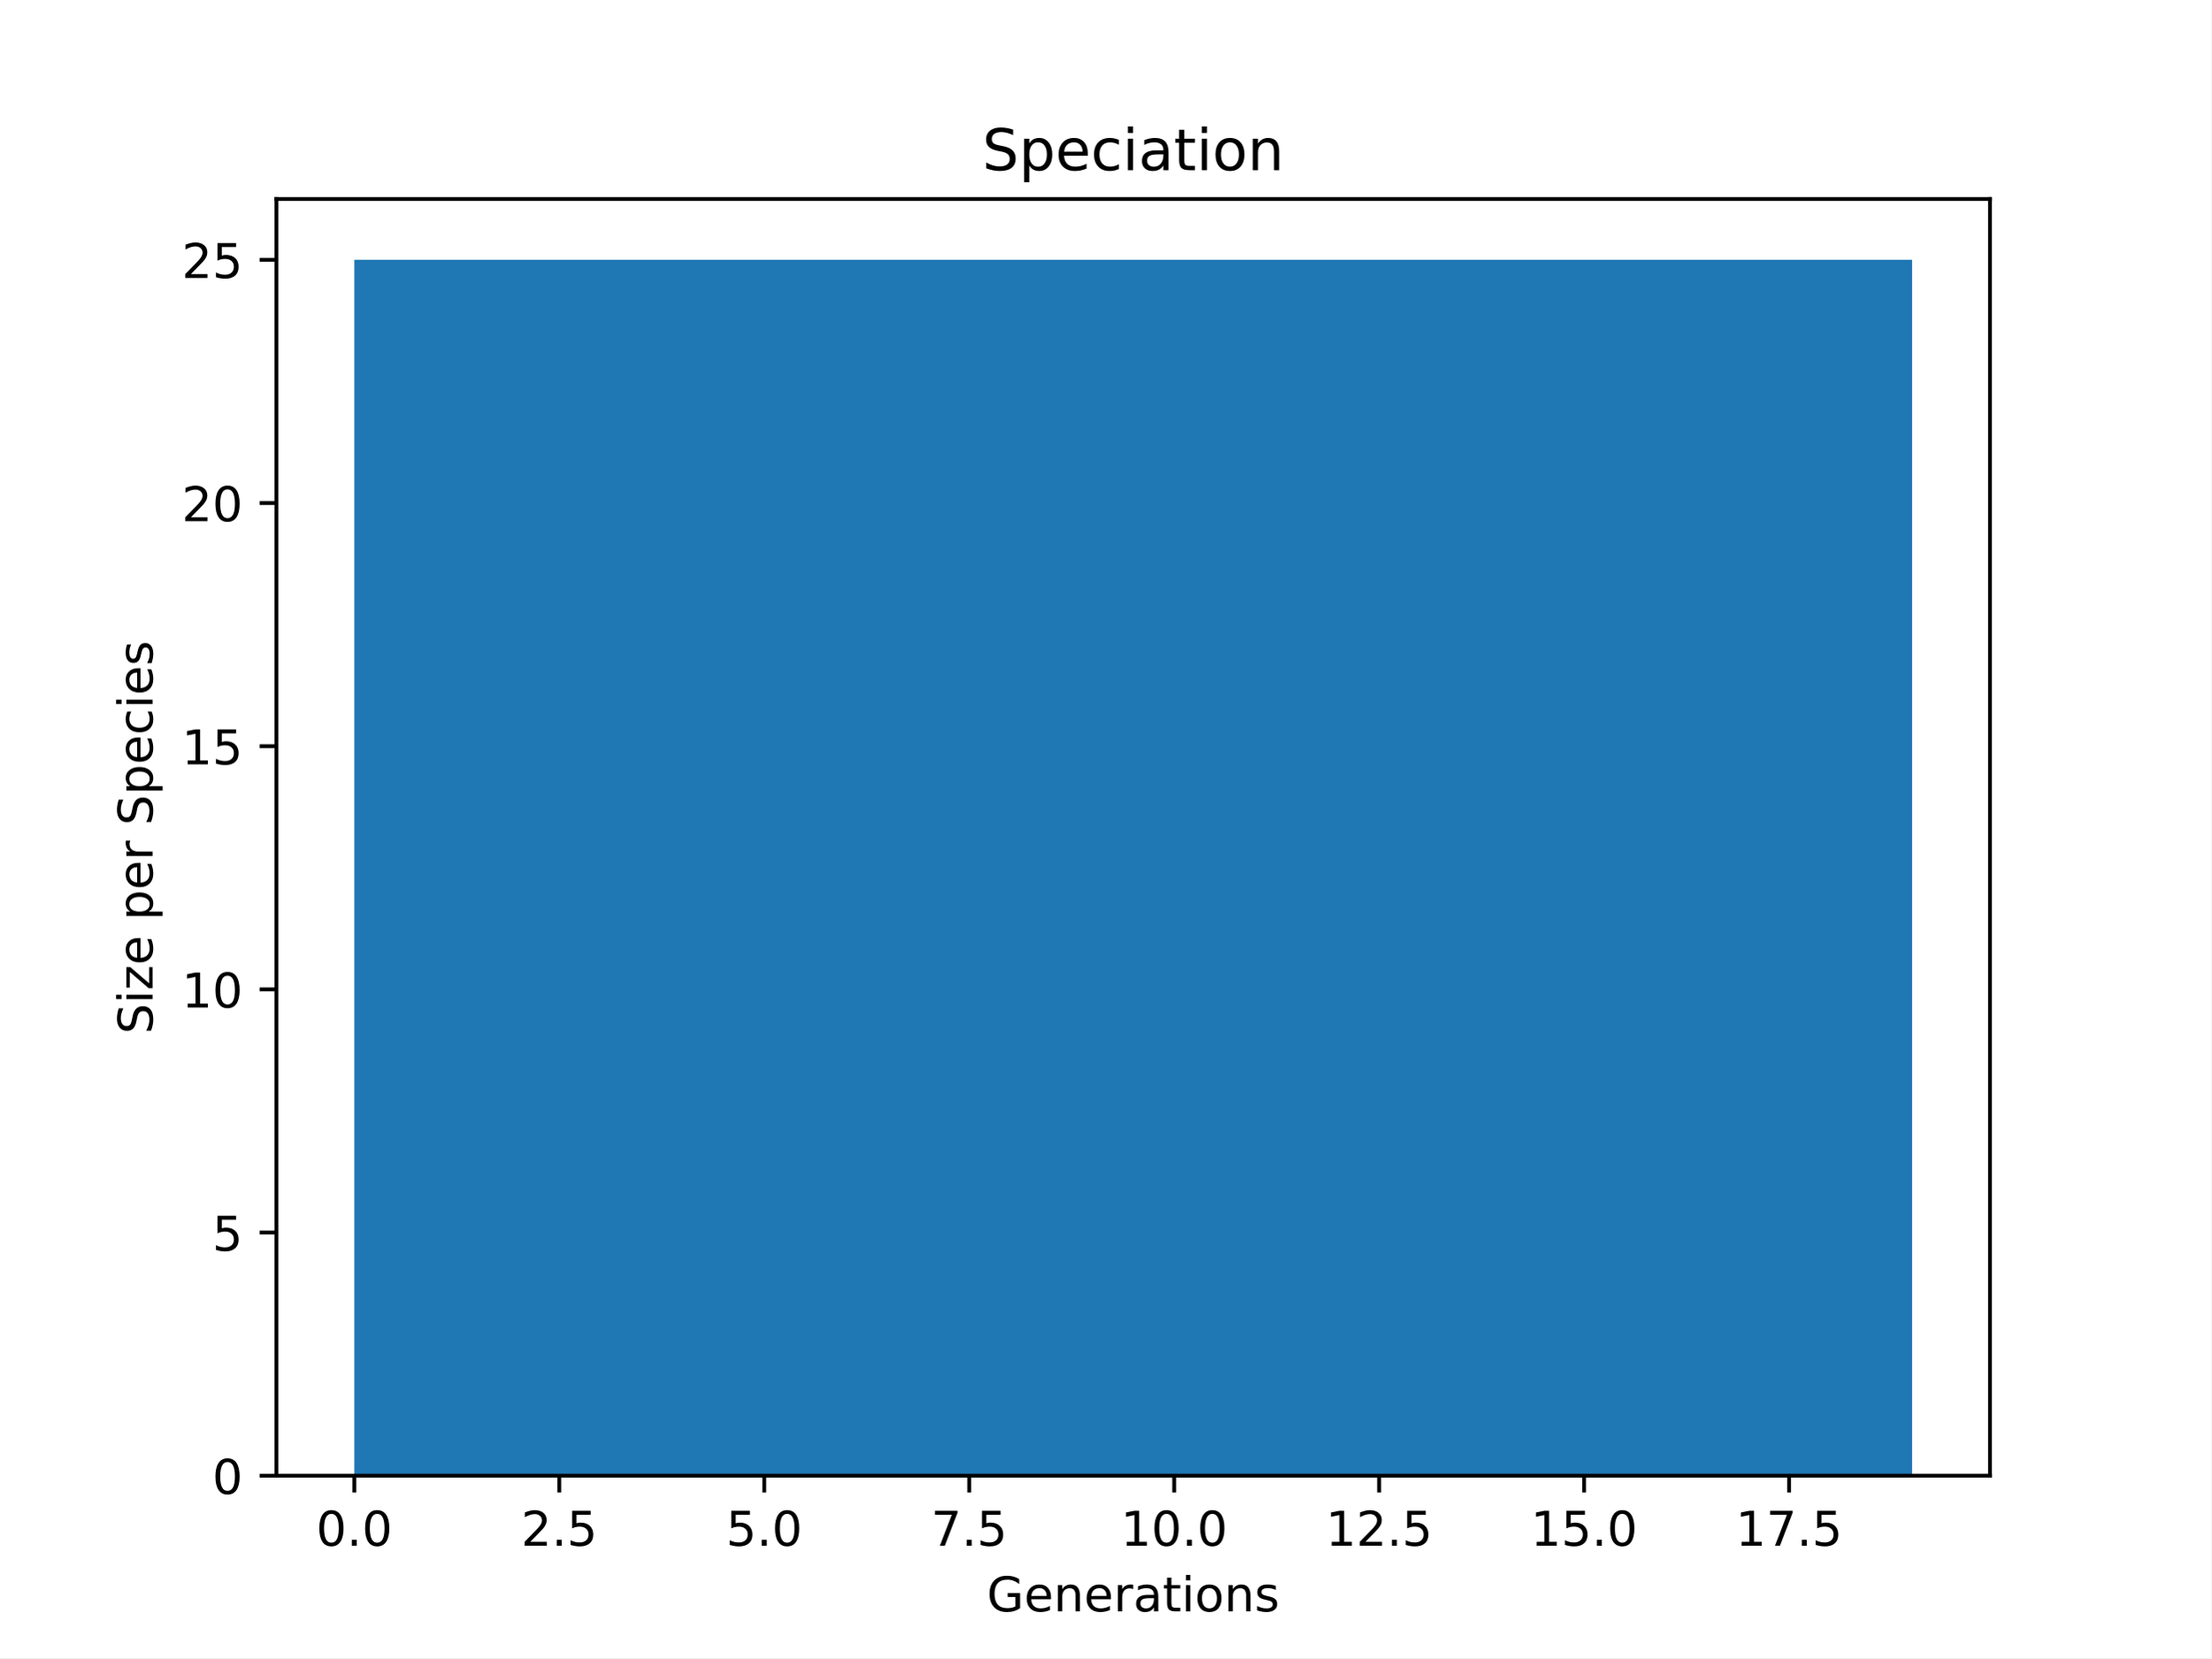
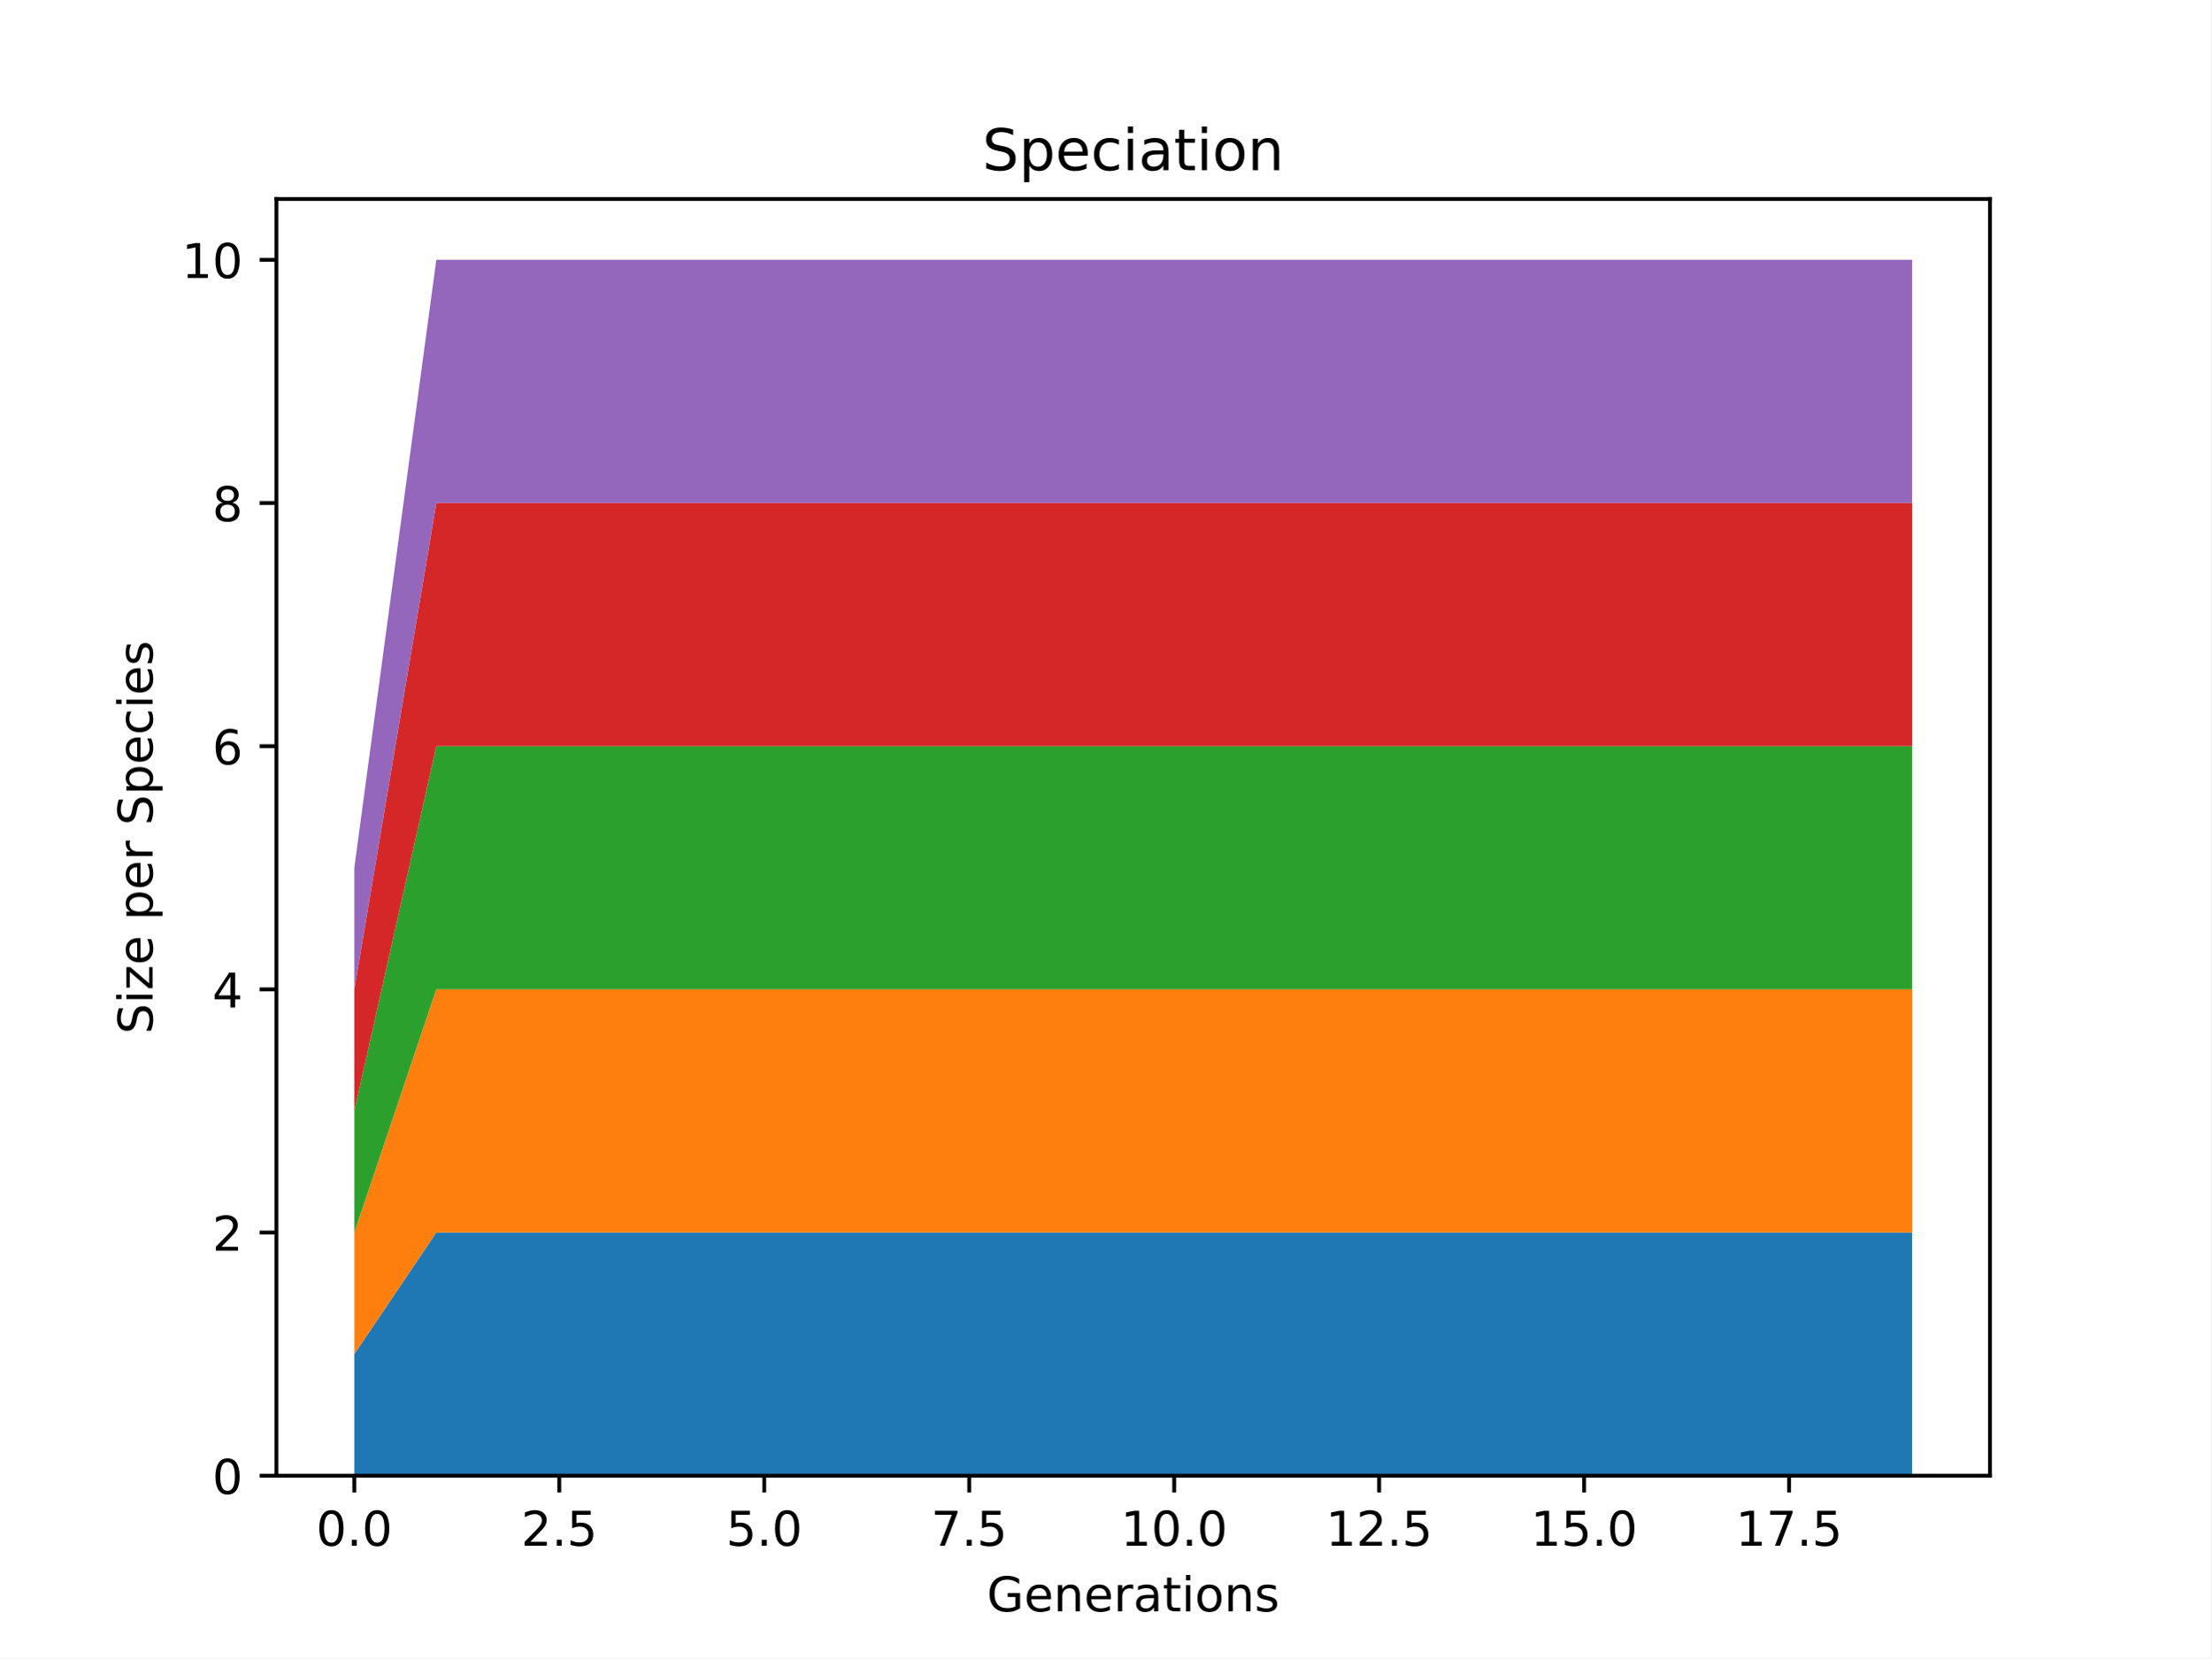
<svg xmlns="http://www.w3.org/2000/svg" xmlns:xlink="http://www.w3.org/1999/xlink" width="460.8pt" height="345.6pt" viewBox="0 0 460.8 345.6" version="1.1">
  <defs>
    <style type="text/css">*{stroke-linejoin: round; stroke-linecap: butt}</style>
  </defs>
  <g id="figure_1">
    <g id="patch_1">
      <path d="M 0 345.6  L 460.8 345.6  L 460.8 0  L 0 0  z " style="fill: #ffffff" />
    </g>
    <g id="axes_1">
      <g id="patch_2">
        <path d="M 57.6 307.584  L 414.72 307.584  L 414.72 41.472  L 57.6 41.472  z " style="fill: #ffffff" />
      </g>
      <g id="PolyCollection_1">
-         <path d="M 73.833 54.144  L 73.833 307.584  L 90.92 307.584  L 108.007 307.584  L 125.094 307.584  L 142.181 307.584  L 159.268 307.584  L 176.355 307.584  L 193.442 307.584  L 210.529 307.584  L 227.616 307.584  L 244.704 307.584  L 261.791 307.584  L 278.878 307.584  L 295.965 307.584  L 313.052 307.584  L 330.139 307.584  L 347.226 307.584  L 364.313 307.584  L 381.4 307.584  L 398.487 307.584  L 398.487 54.144  L 398.487 54.144  L 381.4 54.144  L 364.313 54.144  L 347.226 54.144  L 330.139 54.144  L 313.052 54.144  L 295.965 54.144  L 278.878 54.144  L 261.791 54.144  L 244.704 54.144  L 227.616 54.144  L 210.529 54.144  L 193.442 54.144  L 176.355 54.144  L 159.268 54.144  L 142.181 54.144  L 125.094 54.144  L 108.007 54.144  L 90.92 54.144  L 73.833 54.144  z " clip-path="url(#pa8be4fc38b)" style="fill: #1f77b4" />
+         <path d="M 73.833 282.24  L 73.833 307.584  L 90.92 307.584  L 108.007 307.584  L 125.094 307.584  L 142.181 307.584  L 159.268 307.584  L 176.355 307.584  L 193.442 307.584  L 210.529 307.584  L 227.616 307.584  L 244.704 307.584  L 261.791 307.584  L 278.878 307.584  L 295.965 307.584  L 313.052 307.584  L 330.139 307.584  L 347.226 307.584  L 364.313 307.584  L 381.4 307.584  L 398.487 307.584  L 398.487 256.896  L 398.487 256.896  L 381.4 256.896  L 364.313 256.896  L 347.226 256.896  L 330.139 256.896  L 313.052 256.896  L 295.965 256.896  L 278.878 256.896  L 261.791 256.896  L 244.704 256.896  L 227.616 256.896  L 210.529 256.896  L 193.442 256.896  L 176.355 256.896  L 159.268 256.896  L 142.181 256.896  L 125.094 256.896  L 108.007 256.896  L 90.92 256.896  L 73.833 282.24  z " clip-path="url(#p37c5331629)" style="fill: #1f77b4" />
+       </g>
+       <g id="PolyCollection_2">
+         <path d="M 73.833 256.896  L 73.833 282.24  L 90.92 256.896  L 108.007 256.896  L 125.094 256.896  L 142.181 256.896  L 159.268 256.896  L 176.355 256.896  L 193.442 256.896  L 210.529 256.896  L 227.616 256.896  L 244.704 256.896  L 261.791 256.896  L 278.878 256.896  L 295.965 256.896  L 313.052 256.896  L 330.139 256.896  L 347.226 256.896  L 364.313 256.896  L 381.4 256.896  L 398.487 256.896  L 398.487 206.208  L 398.487 206.208  L 381.4 206.208  L 364.313 206.208  L 347.226 206.208  L 330.139 206.208  L 313.052 206.208  L 295.965 206.208  L 278.878 206.208  L 261.791 206.208  L 244.704 206.208  L 227.616 206.208  L 210.529 206.208  L 193.442 206.208  L 176.355 206.208  L 159.268 206.208  L 142.181 206.208  L 125.094 206.208  L 108.007 206.208  L 90.92 206.208  L 73.833 256.896  z " clip-path="url(#p37c5331629)" style="fill: #ff7f0e" />
+       </g>
+       <g id="PolyCollection_3">
+         <path d="M 73.833 231.552  L 73.833 256.896  L 90.92 206.208  L 108.007 206.208  L 125.094 206.208  L 142.181 206.208  L 159.268 206.208  L 176.355 206.208  L 193.442 206.208  L 210.529 206.208  L 227.616 206.208  L 244.704 206.208  L 261.791 206.208  L 278.878 206.208  L 295.965 206.208  L 313.052 206.208  L 330.139 206.208  L 347.226 206.208  L 364.313 206.208  L 381.4 206.208  L 398.487 206.208  L 398.487 155.52  L 398.487 155.52  L 381.4 155.52  L 364.313 155.52  L 347.226 155.52  L 330.139 155.52  L 313.052 155.52  L 295.965 155.52  L 278.878 155.52  L 261.791 155.52  L 244.704 155.52  L 227.616 155.52  L 210.529 155.52  L 193.442 155.52  L 176.355 155.52  L 159.268 155.52  L 142.181 155.52  L 125.094 155.52  L 108.007 155.52  L 90.92 155.52  L 73.833 231.552  z " clip-path="url(#p37c5331629)" style="fill: #2ca02c" />
+       </g>
+       <g id="PolyCollection_4">
+         <path d="M 73.833 206.208  L 73.833 231.552  L 90.92 155.52  L 108.007 155.52  L 125.094 155.52  L 142.181 155.52  L 159.268 155.52  L 176.355 155.52  L 193.442 155.52  L 210.529 155.52  L 227.616 155.52  L 244.704 155.52  L 261.791 155.52  L 278.878 155.52  L 295.965 155.52  L 313.052 155.52  L 330.139 155.52  L 347.226 155.52  L 364.313 155.52  L 381.4 155.52  L 398.487 155.52  L 398.487 104.832  L 398.487 104.832  L 381.4 104.832  L 364.313 104.832  L 347.226 104.832  L 330.139 104.832  L 313.052 104.832  L 295.965 104.832  L 278.878 104.832  L 261.791 104.832  L 244.704 104.832  L 227.616 104.832  L 210.529 104.832  L 193.442 104.832  L 176.355 104.832  L 159.268 104.832  L 142.181 104.832  L 125.094 104.832  L 108.007 104.832  L 90.92 104.832  L 73.833 206.208  z " clip-path="url(#p37c5331629)" style="fill: #d62728" />
+       </g>
+       <g id="PolyCollection_5">
+         <path d="M 73.833 180.864  L 73.833 206.208  L 90.92 104.832  L 108.007 104.832  L 125.094 104.832  L 142.181 104.832  L 159.268 104.832  L 176.355 104.832  L 193.442 104.832  L 210.529 104.832  L 227.616 104.832  L 244.704 104.832  L 261.791 104.832  L 278.878 104.832  L 295.965 104.832  L 313.052 104.832  L 330.139 104.832  L 347.226 104.832  L 364.313 104.832  L 381.4 104.832  L 398.487 104.832  L 398.487 54.144  L 398.487 54.144  L 381.4 54.144  L 364.313 54.144  L 347.226 54.144  L 330.139 54.144  L 313.052 54.144  L 295.965 54.144  L 278.878 54.144  L 261.791 54.144  L 244.704 54.144  L 227.616 54.144  L 210.529 54.144  L 193.442 54.144  L 176.355 54.144  L 159.268 54.144  L 142.181 54.144  L 125.094 54.144  L 108.007 54.144  L 90.92 54.144  L 73.833 180.864  z " clip-path="url(#p37c5331629)" style="fill: #9467bd" />
      </g>
      <g id="matplotlib.axis_1">
        <g id="xtick_1">
          <g id="line2d_1">
            <defs>
-               <path id="me9e125863a" d="M 0 0  L 0 3.5  " style="stroke: #000000; stroke-width: 0.8" />
+               <path id="m9041bb3f18" d="M 0 0  L 0 3.5  " style="stroke: #000000; stroke-width: 0.8" />
            </defs>
            <g>
-               <use xlink:href="#me9e125863a" x="73.833" y="307.584" style="stroke: #000000; stroke-width: 0.8" />
+               <use xlink:href="#m9041bb3f18" x="73.833" y="307.584" style="stroke: #000000; stroke-width: 0.8" />
            </g>
          </g>
          <g id="text_1">
            <g transform="translate(65.88116 322.1824) scale(0.1 -0.1)">
              <defs>
                <path id="DejaVuSans-30" d="M 2034 4250  Q 1547 4250 1301 3770  Q 1056 3291 1056 2328  Q 1056 1369 1301 889  Q 1547 409 2034 409  Q 2525 409 2770 889  Q 3016 1369 3016 2328  Q 3016 3291 2770 3770  Q 2525 4250 2034 4250  z M 2034 4750  Q 2819 4750 3233 4129  Q 3647 3509 3647 2328  Q 3647 1150 3233 529  Q 2819 -91 2034 -91  Q 1250 -91 836 529  Q 422 1150 422 2328  Q 422 3509 836 4129  Q 1250 4750 2034 4750  z " transform="scale(0.015625)" />
                <path id="DejaVuSans-2e" d="M 684 794  L 1344 794  L 1344 0  L 684 0  L 684 794  z " transform="scale(0.015625)" />
              </defs>
              <use xlink:href="#DejaVuSans-30" />
              <use xlink:href="#DejaVuSans-2e" x="63.623" />
              <use xlink:href="#DejaVuSans-30" x="95.41" />
            </g>
          </g>
        </g>
        <g id="xtick_2">
          <g id="line2d_2">
            <g>
-               <use xlink:href="#me9e125863a" x="116.55" y="307.584" style="stroke: #000000; stroke-width: 0.8" />
+               <use xlink:href="#m9041bb3f18" x="116.55" y="307.584" style="stroke: #000000; stroke-width: 0.8" />
            </g>
          </g>
          <g id="text_2">
            <g transform="translate(108.5989 322.1824) scale(0.1 -0.1)">
              <defs>
                <path id="DejaVuSans-32" d="M 1228 531  L 3431 531  L 3431 0  L 469 0  L 469 531  Q 828 903 1448 1529  Q 2069 2156 2228 2338  Q 2531 2678 2651 2914  Q 2772 3150 2772 3378  Q 2772 3750 2511 3984  Q 2250 4219 1831 4219  Q 1534 4219 1204 4116  Q 875 4013 500 3803  L 500 4441  Q 881 4594 1212 4672  Q 1544 4750 1819 4750  Q 2544 4750 2975 4387  Q 3406 4025 3406 3419  Q 3406 3131 3298 2873  Q 3191 2616 2906 2266  Q 2828 2175 2409 1742  Q 1991 1309 1228 531  z " transform="scale(0.015625)" />
                <path id="DejaVuSans-35" d="M 691 4666  L 3169 4666  L 3169 4134  L 1269 4134  L 1269 2991  Q 1406 3038 1543 3061  Q 1681 3084 1819 3084  Q 2600 3084 3056 2656  Q 3513 2228 3513 1497  Q 3513 744 3044 326  Q 2575 -91 1722 -91  Q 1428 -91 1123 -41  Q 819 9 494 109  L 494 744  Q 775 591 1075 516  Q 1375 441 1709 441  Q 2250 441 2565 725  Q 2881 1009 2881 1497  Q 2881 1984 2565 2268  Q 2250 2553 1709 2553  Q 1456 2553 1204 2497  Q 953 2441 691 2322  L 691 4666  z " transform="scale(0.015625)" />
              </defs>
              <use xlink:href="#DejaVuSans-32" />
              <use xlink:href="#DejaVuSans-2e" x="63.623" />
              <use xlink:href="#DejaVuSans-35" x="95.41" />
            </g>
          </g>
        </g>
        <g id="xtick_3">
          <g id="line2d_3">
            <g>
-               <use xlink:href="#me9e125863a" x="159.268" y="307.584" style="stroke: #000000; stroke-width: 0.8" />
+               <use xlink:href="#m9041bb3f18" x="159.268" y="307.584" style="stroke: #000000; stroke-width: 0.8" />
            </g>
          </g>
          <g id="text_3">
            <g transform="translate(151.3166 322.1824) scale(0.1 -0.1)">
              <use xlink:href="#DejaVuSans-35" />
              <use xlink:href="#DejaVuSans-2e" x="63.623" />
              <use xlink:href="#DejaVuSans-30" x="95.41" />
            </g>
          </g>
        </g>
        <g id="xtick_4">
          <g id="line2d_4">
            <g>
-               <use xlink:href="#me9e125863a" x="201.986" y="307.584" style="stroke: #000000; stroke-width: 0.8" />
+               <use xlink:href="#m9041bb3f18" x="201.986" y="307.584" style="stroke: #000000; stroke-width: 0.8" />
            </g>
          </g>
          <g id="text_4">
            <g transform="translate(194.0343 322.1824) scale(0.1 -0.1)">
              <defs>
                <path id="DejaVuSans-37" d="M 525 4666  L 3525 4666  L 3525 4397  L 1831 0  L 1172 0  L 2766 4134  L 525 4134  L 525 4666  z " transform="scale(0.015625)" />
              </defs>
              <use xlink:href="#DejaVuSans-37" />
              <use xlink:href="#DejaVuSans-2e" x="63.623" />
              <use xlink:href="#DejaVuSans-35" x="95.41" />
            </g>
          </g>
        </g>
        <g id="xtick_5">
          <g id="line2d_5">
            <g>
-               <use xlink:href="#me9e125863a" x="244.704" y="307.584" style="stroke: #000000; stroke-width: 0.8" />
+               <use xlink:href="#m9041bb3f18" x="244.704" y="307.584" style="stroke: #000000; stroke-width: 0.8" />
            </g>
          </g>
          <g id="text_5">
            <g transform="translate(233.5707 322.1824) scale(0.1 -0.1)">
              <defs>
                <path id="DejaVuSans-31" d="M 794 531  L 1825 531  L 1825 4091  L 703 3866  L 703 4441  L 1819 4666  L 2450 4666  L 2450 531  L 3481 531  L 3481 0  L 794 0  L 794 531  z " transform="scale(0.015625)" />
              </defs>
              <use xlink:href="#DejaVuSans-31" />
              <use xlink:href="#DejaVuSans-30" x="63.623" />
              <use xlink:href="#DejaVuSans-2e" x="127.246" />
              <use xlink:href="#DejaVuSans-30" x="159.033" />
            </g>
          </g>
        </g>
        <g id="xtick_6">
          <g id="line2d_6">
            <g>
-               <use xlink:href="#me9e125863a" x="287.421" y="307.584" style="stroke: #000000; stroke-width: 0.8" />
+               <use xlink:href="#m9041bb3f18" x="287.421" y="307.584" style="stroke: #000000; stroke-width: 0.8" />
            </g>
          </g>
          <g id="text_6">
            <g transform="translate(276.2884 322.1824) scale(0.1 -0.1)">
              <use xlink:href="#DejaVuSans-31" />
              <use xlink:href="#DejaVuSans-32" x="63.623" />
              <use xlink:href="#DejaVuSans-2e" x="127.246" />
              <use xlink:href="#DejaVuSans-35" x="159.033" />
            </g>
          </g>
        </g>
        <g id="xtick_7">
          <g id="line2d_7">
            <g>
-               <use xlink:href="#me9e125863a" x="330.139" y="307.584" style="stroke: #000000; stroke-width: 0.8" />
+               <use xlink:href="#m9041bb3f18" x="330.139" y="307.584" style="stroke: #000000; stroke-width: 0.8" />
            </g>
          </g>
          <g id="text_7">
            <g transform="translate(319.0061 322.1824) scale(0.1 -0.1)">
              <use xlink:href="#DejaVuSans-31" />
              <use xlink:href="#DejaVuSans-35" x="63.623" />
              <use xlink:href="#DejaVuSans-2e" x="127.246" />
              <use xlink:href="#DejaVuSans-30" x="159.033" />
            </g>
          </g>
        </g>
        <g id="xtick_8">
          <g id="line2d_8">
            <g>
-               <use xlink:href="#me9e125863a" x="372.857" y="307.584" style="stroke: #000000; stroke-width: 0.8" />
+               <use xlink:href="#m9041bb3f18" x="372.857" y="307.584" style="stroke: #000000; stroke-width: 0.8" />
            </g>
          </g>
          <g id="text_8">
            <g transform="translate(361.7238 322.1824) scale(0.1 -0.1)">
              <use xlink:href="#DejaVuSans-31" />
              <use xlink:href="#DejaVuSans-37" x="63.623" />
              <use xlink:href="#DejaVuSans-2e" x="127.246" />
              <use xlink:href="#DejaVuSans-35" x="159.033" />
            </g>
          </g>
        </g>
        <g id="text_9">
          <g transform="translate(205.6623 335.8606) scale(0.1 -0.1)">
            <defs>
              <path id="DejaVuSans-47" d="M 3809 666  L 3809 1919  L 2778 1919  L 2778 2438  L 4434 2438  L 4434 434  Q 4069 175 3628 42  Q 3188 -91 2688 -91  Q 1594 -91 976 548  Q 359 1188 359 2328  Q 359 3472 976 4111  Q 1594 4750 2688 4750  Q 3144 4750 3555 4637  Q 3966 4525 4313 4306  L 4313 3634  Q 3963 3931 3569 4081  Q 3175 4231 2741 4231  Q 1884 4231 1454 3753  Q 1025 3275 1025 2328  Q 1025 1384 1454 906  Q 1884 428 2741 428  Q 3075 428 3337 486  Q 3600 544 3809 666  z " transform="scale(0.015625)" />
              <path id="DejaVuSans-65" d="M 3597 1894  L 3597 1613  L 953 1613  Q 991 1019 1311 708  Q 1631 397 2203 397  Q 2534 397 2845 478  Q 3156 559 3463 722  L 3463 178  Q 3153 47 2828 -22  Q 2503 -91 2169 -91  Q 1331 -91 842 396  Q 353 884 353 1716  Q 353 2575 817 3079  Q 1281 3584 2069 3584  Q 2775 3584 3186 3129  Q 3597 2675 3597 1894  z M 3022 2063  Q 3016 2534 2758 2815  Q 2500 3097 2075 3097  Q 1594 3097 1305 2825  Q 1016 2553 972 2059  L 3022 2063  z " transform="scale(0.015625)" />
              <path id="DejaVuSans-6e" d="M 3513 2113  L 3513 0  L 2938 0  L 2938 2094  Q 2938 2591 2744 2837  Q 2550 3084 2163 3084  Q 1697 3084 1428 2787  Q 1159 2491 1159 1978  L 1159 0  L 581 0  L 581 3500  L 1159 3500  L 1159 2956  Q 1366 3272 1645 3428  Q 1925 3584 2291 3584  Q 2894 3584 3203 3211  Q 3513 2838 3513 2113  z " transform="scale(0.015625)" />
              <path id="DejaVuSans-72" d="M 2631 2963  Q 2534 3019 2420 3045  Q 2306 3072 2169 3072  Q 1681 3072 1420 2755  Q 1159 2438 1159 1844  L 1159 0  L 581 0  L 581 3500  L 1159 3500  L 1159 2956  Q 1341 3275 1631 3429  Q 1922 3584 2338 3584  Q 2397 3584 2469 3576  Q 2541 3569 2628 3553  L 2631 2963  z " transform="scale(0.015625)" />
              <path id="DejaVuSans-61" d="M 2194 1759  Q 1497 1759 1228 1600  Q 959 1441 959 1056  Q 959 750 1161 570  Q 1363 391 1709 391  Q 2188 391 2477 730  Q 2766 1069 2766 1631  L 2766 1759  L 2194 1759  z M 3341 1997  L 3341 0  L 2766 0  L 2766 531  Q 2569 213 2275 61  Q 1981 -91 1556 -91  Q 1019 -91 701 211  Q 384 513 384 1019  Q 384 1609 779 1909  Q 1175 2209 1959 2209  L 2766 2209  L 2766 2266  Q 2766 2663 2505 2880  Q 2244 3097 1772 3097  Q 1472 3097 1187 3025  Q 903 2953 641 2809  L 641 3341  Q 956 3463 1253 3523  Q 1550 3584 1831 3584  Q 2591 3584 2966 3190  Q 3341 2797 3341 1997  z " transform="scale(0.015625)" />
              <path id="DejaVuSans-74" d="M 1172 4494  L 1172 3500  L 2356 3500  L 2356 3053  L 1172 3053  L 1172 1153  Q 1172 725 1289 603  Q 1406 481 1766 481  L 2356 481  L 2356 0  L 1766 0  Q 1100 0 847 248  Q 594 497 594 1153  L 594 3053  L 172 3053  L 172 3500  L 594 3500  L 594 4494  L 1172 4494  z " transform="scale(0.015625)" />
              <path id="DejaVuSans-69" d="M 603 3500  L 1178 3500  L 1178 0  L 603 0  L 603 3500  z M 603 4863  L 1178 4863  L 1178 4134  L 603 4134  L 603 4863  z " transform="scale(0.015625)" />
              <path id="DejaVuSans-6f" d="M 1959 3097  Q 1497 3097 1228 2736  Q 959 2375 959 1747  Q 959 1119 1226 758  Q 1494 397 1959 397  Q 2419 397 2687 759  Q 2956 1122 2956 1747  Q 2956 2369 2687 2733  Q 2419 3097 1959 3097  z M 1959 3584  Q 2709 3584 3137 3096  Q 3566 2609 3566 1747  Q 3566 888 3137 398  Q 2709 -91 1959 -91  Q 1206 -91 779 398  Q 353 888 353 1747  Q 353 2609 779 3096  Q 1206 3584 1959 3584  z " transform="scale(0.015625)" />
              <path id="DejaVuSans-73" d="M 2834 3397  L 2834 2853  Q 2591 2978 2328 3040  Q 2066 3103 1784 3103  Q 1356 3103 1142 2972  Q 928 2841 928 2578  Q 928 2378 1081 2264  Q 1234 2150 1697 2047  L 1894 2003  Q 2506 1872 2764 1633  Q 3022 1394 3022 966  Q 3022 478 2636 193  Q 2250 -91 1575 -91  Q 1294 -91 989 -36  Q 684 19 347 128  L 347 722  Q 666 556 975 473  Q 1284 391 1588 391  Q 1994 391 2212 530  Q 2431 669 2431 922  Q 2431 1156 2273 1281  Q 2116 1406 1581 1522  L 1381 1569  Q 847 1681 609 1914  Q 372 2147 372 2553  Q 372 3047 722 3315  Q 1072 3584 1716 3584  Q 2034 3584 2315 3537  Q 2597 3491 2834 3397  z " transform="scale(0.015625)" />
            </defs>
            <use xlink:href="#DejaVuSans-47" />
            <use xlink:href="#DejaVuSans-65" x="77.49" />
            <use xlink:href="#DejaVuSans-6e" x="139.014" />
            <use xlink:href="#DejaVuSans-65" x="202.393" />
            <use xlink:href="#DejaVuSans-72" x="263.916" />
            <use xlink:href="#DejaVuSans-61" x="305.029" />
            <use xlink:href="#DejaVuSans-74" x="366.309" />
            <use xlink:href="#DejaVuSans-69" x="405.518" />
            <use xlink:href="#DejaVuSans-6f" x="433.301" />
            <use xlink:href="#DejaVuSans-6e" x="494.482" />
            <use xlink:href="#DejaVuSans-73" x="557.861" />
          </g>
        </g>
      </g>
      <g id="matplotlib.axis_2">
        <g id="ytick_1">
          <g id="line2d_9">
            <defs>
-               <path id="m54a23f3332" d="M 0 0  L -3.5 0  " style="stroke: #000000; stroke-width: 0.8" />
+               <path id="m3e8f5837a7" d="M 0 0  L -3.5 0  " style="stroke: #000000; stroke-width: 0.8" />
            </defs>
            <g>
-               <use xlink:href="#m54a23f3332" x="57.6" y="307.584" style="stroke: #000000; stroke-width: 0.8" />
+               <use xlink:href="#m3e8f5837a7" x="57.6" y="307.584" style="stroke: #000000; stroke-width: 0.8" />
            </g>
          </g>
          <g id="text_10">
            <g transform="translate(44.2375 311.3832) scale(0.1 -0.1)">
              <use xlink:href="#DejaVuSans-30" />
            </g>
          </g>
        </g>
        <g id="ytick_2">
          <g id="line2d_10">
            <g>
-               <use xlink:href="#m54a23f3332" x="57.6" y="256.896" style="stroke: #000000; stroke-width: 0.8" />
+               <use xlink:href="#m3e8f5837a7" x="57.6" y="256.896" style="stroke: #000000; stroke-width: 0.8" />
            </g>
          </g>
          <g id="text_11">
            <g transform="translate(44.2375 260.6952) scale(0.1 -0.1)">
-               <use xlink:href="#DejaVuSans-35" />
+               <use xlink:href="#DejaVuSans-32" />
            </g>
          </g>
        </g>
        <g id="ytick_3">
          <g id="line2d_11">
            <g>
-               <use xlink:href="#m54a23f3332" x="57.6" y="206.208" style="stroke: #000000; stroke-width: 0.8" />
+               <use xlink:href="#m3e8f5837a7" x="57.6" y="206.208" style="stroke: #000000; stroke-width: 0.8" />
            </g>
          </g>
          <g id="text_12">
-             <g transform="translate(37.875 210.0072) scale(0.1 -0.1)">
-               <use xlink:href="#DejaVuSans-31" />
-               <use xlink:href="#DejaVuSans-30" x="63.623" />
+             <g transform="translate(44.2375 210.0072) scale(0.1 -0.1)">
+               <defs>
+                 <path id="DejaVuSans-34" d="M 2419 4116  L 825 1625  L 2419 1625  L 2419 4116  z M 2253 4666  L 3047 4666  L 3047 1625  L 3713 1625  L 3713 1100  L 3047 1100  L 3047 0  L 2419 0  L 2419 1100  L 313 1100  L 313 1709  L 2253 4666  z " transform="scale(0.015625)" />
+               </defs>
+               <use xlink:href="#DejaVuSans-34" />
            </g>
          </g>
        </g>
        <g id="ytick_4">
          <g id="line2d_12">
            <g>
-               <use xlink:href="#m54a23f3332" x="57.6" y="155.52" style="stroke: #000000; stroke-width: 0.8" />
+               <use xlink:href="#m3e8f5837a7" x="57.6" y="155.52" style="stroke: #000000; stroke-width: 0.8" />
            </g>
          </g>
          <g id="text_13">
-             <g transform="translate(37.875 159.3192) scale(0.1 -0.1)">
-               <use xlink:href="#DejaVuSans-31" />
-               <use xlink:href="#DejaVuSans-35" x="63.623" />
+             <g transform="translate(44.2375 159.3192) scale(0.1 -0.1)">
+               <defs>
+                 <path id="DejaVuSans-36" d="M 2113 2584  Q 1688 2584 1439 2293  Q 1191 2003 1191 1497  Q 1191 994 1439 701  Q 1688 409 2113 409  Q 2538 409 2786 701  Q 3034 994 3034 1497  Q 3034 2003 2786 2293  Q 2538 2584 2113 2584  z M 3366 4563  L 3366 3988  Q 3128 4100 2886 4159  Q 2644 4219 2406 4219  Q 1781 4219 1451 3797  Q 1122 3375 1075 2522  Q 1259 2794 1537 2939  Q 1816 3084 2150 3084  Q 2853 3084 3261 2657  Q 3669 2231 3669 1497  Q 3669 778 3244 343  Q 2819 -91 2113 -91  Q 1303 -91 875 529  Q 447 1150 447 2328  Q 447 3434 972 4092  Q 1497 4750 2381 4750  Q 2619 4750 2861 4703  Q 3103 4656 3366 4563  z " transform="scale(0.015625)" />
+               </defs>
+               <use xlink:href="#DejaVuSans-36" />
            </g>
          </g>
        </g>
        <g id="ytick_5">
          <g id="line2d_13">
            <g>
-               <use xlink:href="#m54a23f3332" x="57.6" y="104.832" style="stroke: #000000; stroke-width: 0.8" />
+               <use xlink:href="#m3e8f5837a7" x="57.6" y="104.832" style="stroke: #000000; stroke-width: 0.8" />
            </g>
          </g>
          <g id="text_14">
-             <g transform="translate(37.875 108.6312) scale(0.1 -0.1)">
-               <use xlink:href="#DejaVuSans-32" />
-               <use xlink:href="#DejaVuSans-30" x="63.623" />
+             <g transform="translate(44.2375 108.6312) scale(0.1 -0.1)">
+               <defs>
+                 <path id="DejaVuSans-38" d="M 2034 2216  Q 1584 2216 1326 1975  Q 1069 1734 1069 1313  Q 1069 891 1326 650  Q 1584 409 2034 409  Q 2484 409 2743 651  Q 3003 894 3003 1313  Q 3003 1734 2745 1975  Q 2488 2216 2034 2216  z M 1403 2484  Q 997 2584 770 2862  Q 544 3141 544 3541  Q 544 4100 942 4425  Q 1341 4750 2034 4750  Q 2731 4750 3128 4425  Q 3525 4100 3525 3541  Q 3525 3141 3298 2862  Q 3072 2584 2669 2484  Q 3125 2378 3379 2068  Q 3634 1759 3634 1313  Q 3634 634 3220 271  Q 2806 -91 2034 -91  Q 1263 -91 848 271  Q 434 634 434 1313  Q 434 1759 690 2068  Q 947 2378 1403 2484  z M 1172 3481  Q 1172 3119 1398 2916  Q 1625 2713 2034 2713  Q 2441 2713 2670 2916  Q 2900 3119 2900 3481  Q 2900 3844 2670 4047  Q 2441 4250 2034 4250  Q 1625 4250 1398 4047  Q 1172 3844 1172 3481  z " transform="scale(0.015625)" />
+               </defs>
+               <use xlink:href="#DejaVuSans-38" />
            </g>
          </g>
        </g>
        <g id="ytick_6">
          <g id="line2d_14">
            <g>
-               <use xlink:href="#m54a23f3332" x="57.6" y="54.144" style="stroke: #000000; stroke-width: 0.8" />
+               <use xlink:href="#m3e8f5837a7" x="57.6" y="54.144" style="stroke: #000000; stroke-width: 0.8" />
            </g>
          </g>
          <g id="text_15">
            <g transform="translate(37.875 57.94322) scale(0.1 -0.1)">
-               <use xlink:href="#DejaVuSans-32" />
-               <use xlink:href="#DejaVuSans-35" x="63.623" />
+               <use xlink:href="#DejaVuSans-31" />
+               <use xlink:href="#DejaVuSans-30" x="63.623" />
            </g>
          </g>
        </g>
        <g id="text_16">
          <g transform="translate(31.79531 215.521) rotate(-90) scale(0.1 -0.1)">
            <defs>
              <path id="DejaVuSans-53" d="M 3425 4513  L 3425 3897  Q 3066 4069 2747 4153  Q 2428 4238 2131 4238  Q 1616 4238 1336 4038  Q 1056 3838 1056 3469  Q 1056 3159 1242 3001  Q 1428 2844 1947 2747  L 2328 2669  Q 3034 2534 3370 2195  Q 3706 1856 3706 1288  Q 3706 609 3251 259  Q 2797 -91 1919 -91  Q 1588 -91 1214 -16  Q 841 59 441 206  L 441 856  Q 825 641 1194 531  Q 1563 422 1919 422  Q 2459 422 2753 634  Q 3047 847 3047 1241  Q 3047 1584 2836 1778  Q 2625 1972 2144 2069  L 1759 2144  Q 1053 2284 737 2584  Q 422 2884 422 3419  Q 422 4038 858 4394  Q 1294 4750 2059 4750  Q 2388 4750 2728 4690  Q 3069 4631 3425 4513  z " transform="scale(0.015625)" />
              <path id="DejaVuSans-7a" d="M 353 3500  L 3084 3500  L 3084 2975  L 922 459  L 3084 459  L 3084 0  L 275 0  L 275 525  L 2438 3041  L 353 3041  L 353 3500  z " transform="scale(0.015625)" />
              <path id="DejaVuSans-20" transform="scale(0.015625)" />
              <path id="DejaVuSans-70" d="M 1159 525  L 1159 -1331  L 581 -1331  L 581 3500  L 1159 3500  L 1159 2969  Q 1341 3281 1617 3432  Q 1894 3584 2278 3584  Q 2916 3584 3314 3078  Q 3713 2572 3713 1747  Q 3713 922 3314 415  Q 2916 -91 2278 -91  Q 1894 -91 1617 61  Q 1341 213 1159 525  z M 3116 1747  Q 3116 2381 2855 2742  Q 2594 3103 2138 3103  Q 1681 3103 1420 2742  Q 1159 2381 1159 1747  Q 1159 1113 1420 752  Q 1681 391 2138 391  Q 2594 391 2855 752  Q 3116 1113 3116 1747  z " transform="scale(0.015625)" />
              <path id="DejaVuSans-63" d="M 3122 3366  L 3122 2828  Q 2878 2963 2633 3030  Q 2388 3097 2138 3097  Q 1578 3097 1268 2742  Q 959 2388 959 1747  Q 959 1106 1268 751  Q 1578 397 2138 397  Q 2388 397 2633 464  Q 2878 531 3122 666  L 3122 134  Q 2881 22 2623 -34  Q 2366 -91 2075 -91  Q 1284 -91 818 406  Q 353 903 353 1747  Q 353 2603 823 3093  Q 1294 3584 2113 3584  Q 2378 3584 2631 3529  Q 2884 3475 3122 3366  z " transform="scale(0.015625)" />
            </defs>
            <use xlink:href="#DejaVuSans-53" />
            <use xlink:href="#DejaVuSans-69" x="63.477" />
            <use xlink:href="#DejaVuSans-7a" x="91.26" />
            <use xlink:href="#DejaVuSans-65" x="143.75" />
            <use xlink:href="#DejaVuSans-20" x="205.273" />
            <use xlink:href="#DejaVuSans-70" x="237.061" />
            <use xlink:href="#DejaVuSans-65" x="300.537" />
            <use xlink:href="#DejaVuSans-72" x="362.061" />
            <use xlink:href="#DejaVuSans-20" x="403.174" />
            <use xlink:href="#DejaVuSans-53" x="434.961" />
            <use xlink:href="#DejaVuSans-70" x="498.438" />
            <use xlink:href="#DejaVuSans-65" x="561.914" />
            <use xlink:href="#DejaVuSans-63" x="623.438" />
            <use xlink:href="#DejaVuSans-69" x="678.418" />
            <use xlink:href="#DejaVuSans-65" x="706.201" />
            <use xlink:href="#DejaVuSans-73" x="767.725" />
          </g>
        </g>
      </g>
      <g id="patch_3">
        <path d="M 57.6 307.584  L 57.6 41.472  " style="fill: none; stroke: #000000; stroke-width: 0.8; stroke-linejoin: miter; stroke-linecap: square" />
      </g>
      <g id="patch_4">
        <path d="M 414.72 307.584  L 414.72 41.472  " style="fill: none; stroke: #000000; stroke-width: 0.8; stroke-linejoin: miter; stroke-linecap: square" />
      </g>
      <g id="patch_5">
        <path d="M 57.6 307.584  L 414.72 307.584  " style="fill: none; stroke: #000000; stroke-width: 0.8; stroke-linejoin: miter; stroke-linecap: square" />
      </g>
      <g id="patch_6">
        <path d="M 57.6 41.472  L 414.72 41.472  " style="fill: none; stroke: #000000; stroke-width: 0.8; stroke-linejoin: miter; stroke-linecap: square" />
      </g>
      <g id="text_17">
        <g transform="translate(204.7144 35.472) scale(0.12 -0.12)">
          <use xlink:href="#DejaVuSans-53" />
          <use xlink:href="#DejaVuSans-70" x="63.477" />
          <use xlink:href="#DejaVuSans-65" x="126.953" />
          <use xlink:href="#DejaVuSans-63" x="188.477" />
          <use xlink:href="#DejaVuSans-69" x="243.457" />
          <use xlink:href="#DejaVuSans-61" x="271.24" />
          <use xlink:href="#DejaVuSans-74" x="332.52" />
          <use xlink:href="#DejaVuSans-69" x="371.729" />
          <use xlink:href="#DejaVuSans-6f" x="399.512" />
          <use xlink:href="#DejaVuSans-6e" x="460.693" />
        </g>
      </g>
    </g>
  </g>
  <defs>
-     <clipPath id="pa8be4fc38b">
+     <clipPath id="p37c5331629">
      <rect x="57.6" y="41.472" width="357.12" height="266.112" />
    </clipPath>
  </defs>
</svg>
